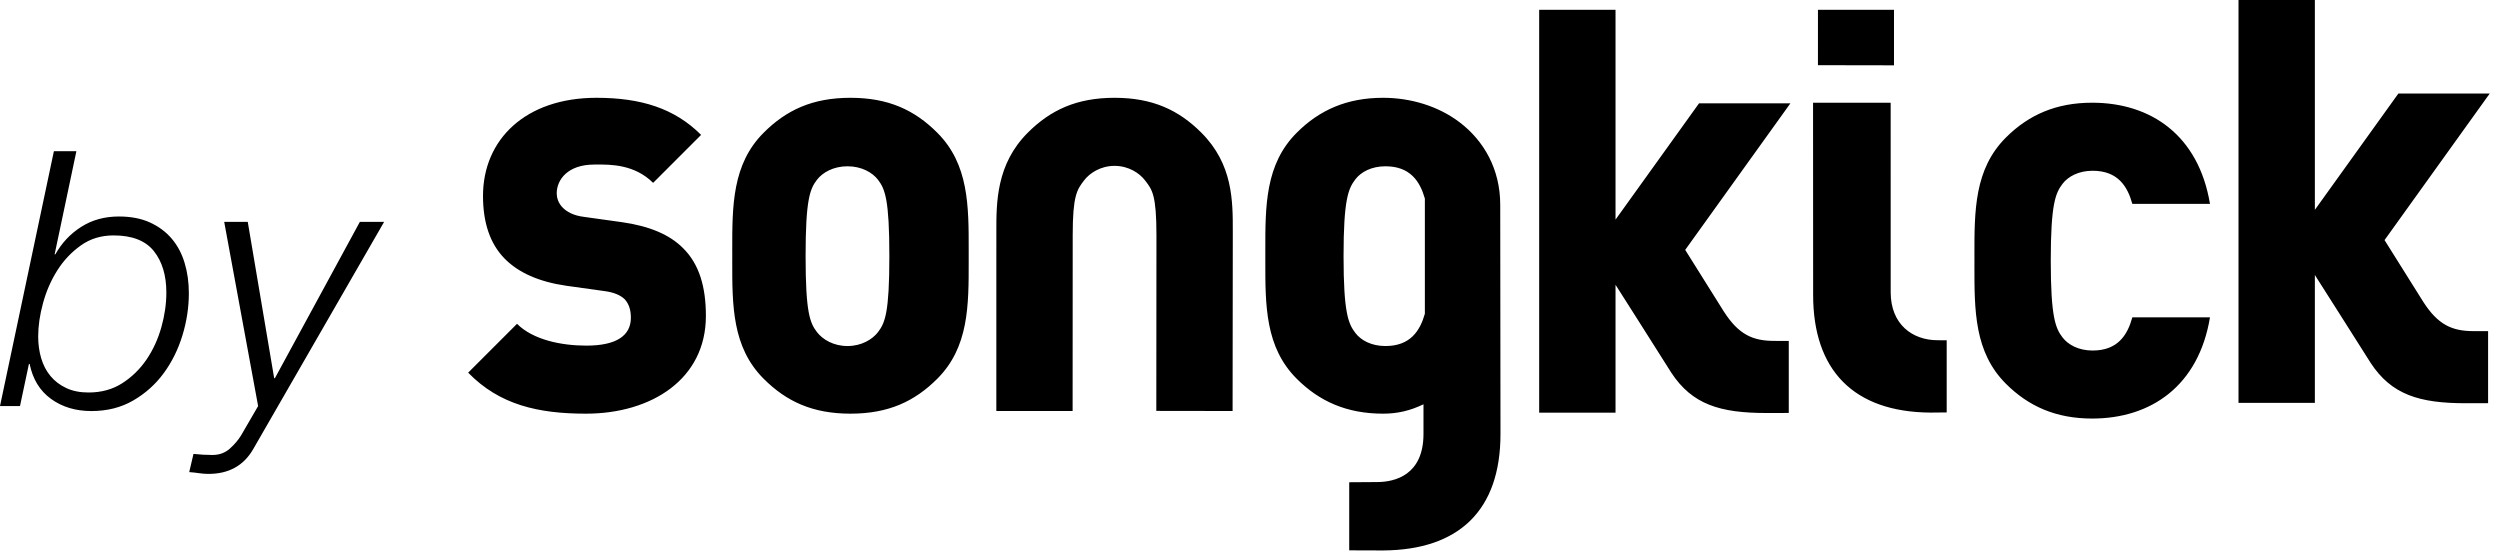
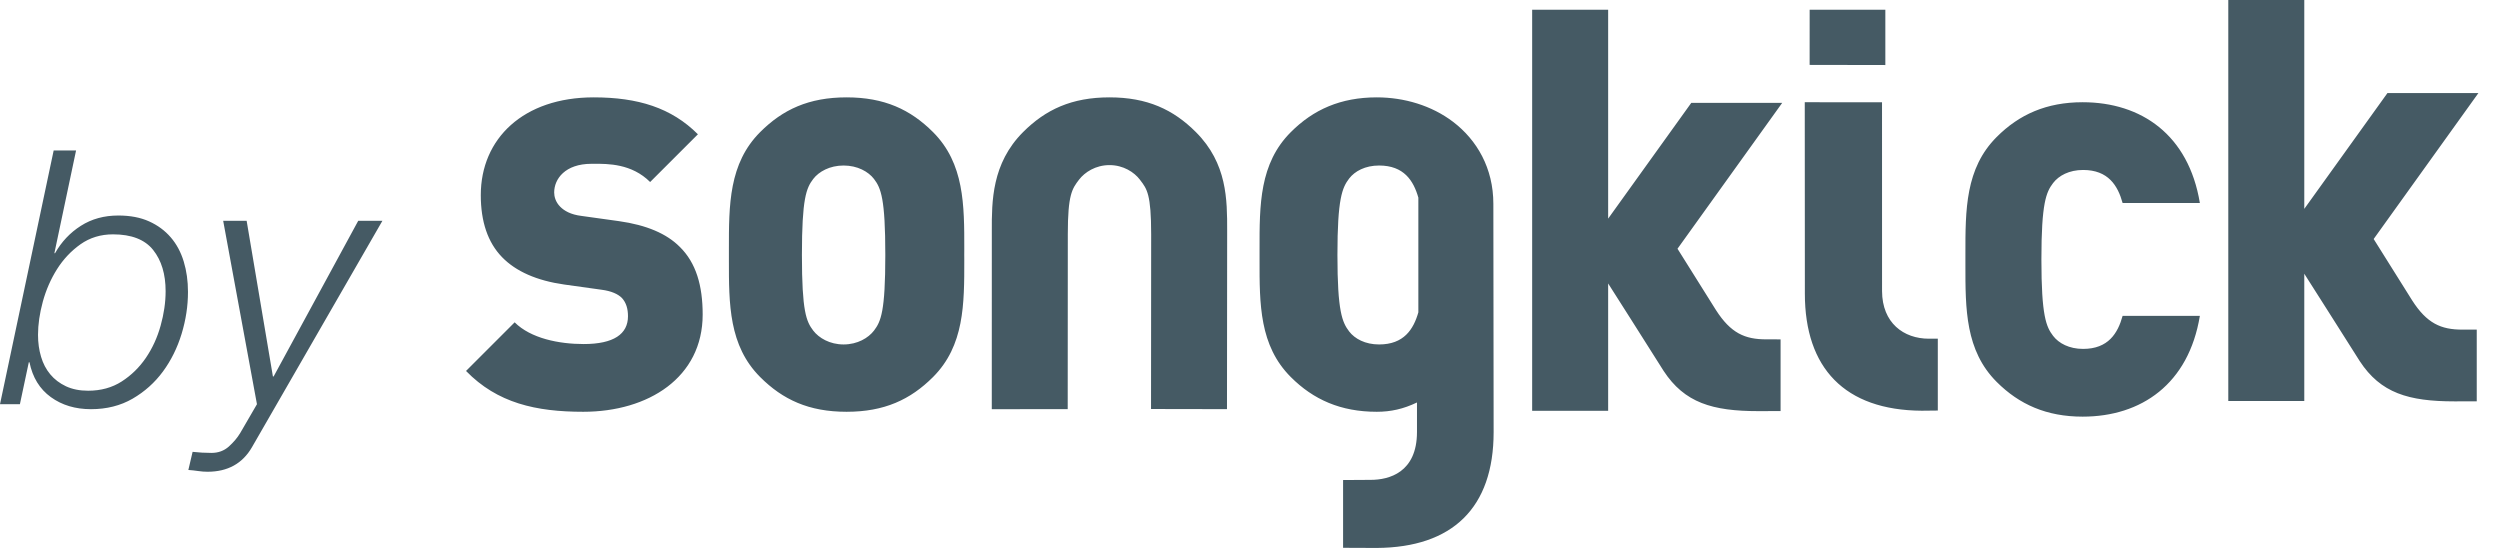
- <svg xmlns="http://www.w3.org/2000/svg" width="109" height="24" viewBox="0 0 109 24" fill="none">
-   <path fill-rule="evenodd" clip-rule="evenodd" d="M108.123 14.437C108.049 14.437 107.98 14.437 107.848 14.437C106.913 14.437 106.296 14.163 105.651 13.155C105.021 12.154 103.966 10.468 103.966 10.468L108.553 4.077H104.57L100.928 9.149V0H97.599V17.565H100.928V11.99C100.928 11.99 102.792 14.918 103.359 15.82C104.271 17.213 105.488 17.581 107.508 17.581L108.481 17.578V14.438C108.294 14.438 108.206 14.438 108.123 14.437H108.123ZM77.632 14.864H77.632C77.558 14.864 77.488 14.863 77.357 14.863C76.422 14.863 75.805 14.589 75.159 13.582C74.53 12.58 73.475 10.895 73.475 10.895L78.062 4.504H74.079L70.437 9.575V0.426H67.108V17.992H70.437V12.416C70.437 12.416 72.301 15.344 72.867 16.247C73.78 17.639 74.997 18.007 77.017 18.007L77.99 18.005V14.864C77.803 14.864 77.715 14.864 77.632 14.864ZM25.547 18.036C23.474 18.036 21.781 17.655 20.412 16.248L22.542 14.118C23.246 14.822 24.482 15.069 25.566 15.069C26.878 15.069 27.506 14.632 27.506 13.852C27.506 13.528 27.43 13.261 27.24 13.051C27.069 12.88 26.783 12.746 26.346 12.69L24.71 12.462C23.512 12.291 22.599 11.891 21.991 11.264C21.363 10.617 21.059 9.704 21.059 8.544C21.059 6.072 22.923 4.264 26.003 4.264C27.943 4.264 29.408 4.721 30.568 5.881L28.476 7.973C27.668 7.166 26.623 7.171 26.013 7.174C25.976 7.174 25.941 7.175 25.908 7.175C24.748 7.175 24.273 7.841 24.273 8.43C24.273 8.601 24.33 8.848 24.539 9.057C24.71 9.229 24.995 9.4 25.471 9.457L27.106 9.685C28.324 9.856 29.198 10.236 29.769 10.807C30.492 11.511 30.777 12.518 30.777 13.776C30.777 16.534 28.4 18.036 25.547 18.036ZM37.08 18.036C38.735 18.036 39.876 17.503 40.865 16.514C42.239 15.141 42.237 13.326 42.235 11.375L42.235 11.149L42.235 10.924C42.237 8.974 42.239 7.16 40.865 5.786C39.876 4.797 38.735 4.264 37.08 4.264C35.426 4.264 34.285 4.797 33.296 5.786C31.922 7.16 31.924 8.974 31.926 10.923L31.927 11.149L31.926 11.376C31.924 13.326 31.922 15.141 33.296 16.514C34.285 17.503 35.426 18.036 37.08 18.036ZM36.95 7.25C37.559 7.25 38.034 7.516 38.282 7.839C38.586 8.238 38.776 8.695 38.776 11.167C38.776 13.642 38.586 14.079 38.282 14.479C38.034 14.802 37.559 15.087 36.95 15.087C36.342 15.087 35.866 14.802 35.619 14.479C35.315 14.079 35.124 13.642 35.124 11.167C35.124 8.695 35.315 8.238 35.619 7.839C35.866 7.516 36.342 7.25 36.95 7.25ZM87.454 16.728C88.443 17.717 89.641 18.249 91.219 18.249C93.787 18.249 95.86 16.822 96.355 13.837H92.97C92.76 14.598 92.342 15.283 91.239 15.283C90.63 15.283 90.174 15.035 89.926 14.712C89.622 14.312 89.413 13.837 89.413 11.363C89.413 8.89 89.622 8.415 89.926 8.015C90.174 7.692 90.63 7.445 91.239 7.445C92.342 7.445 92.76 8.129 92.97 8.89H96.355C95.86 5.904 93.787 4.478 91.219 4.478C89.641 4.478 88.443 5.011 87.454 6C86.082 7.373 86.083 9.187 86.085 11.137L86.086 11.363L86.085 11.588C86.084 13.538 86.082 15.354 87.454 16.728ZM62.064 18.92V17.627C61.468 17.914 60.915 18.036 60.302 18.036C58.724 18.036 57.526 17.503 56.538 16.514C55.164 15.142 55.166 13.326 55.168 11.377L55.168 11.15L55.168 10.922C55.166 8.972 55.164 7.159 56.538 5.787C57.526 4.797 58.724 4.264 60.302 4.264C61.502 4.264 62.705 4.622 63.642 5.334C64.692 6.132 65.41 7.369 65.41 8.928L65.421 18.926C65.421 22.248 63.615 23.979 60.302 24L58.826 23.995V21.026L60.036 21.018C60.833 21.018 62.064 20.702 62.064 18.92ZM59.093 14.516C59.34 14.84 59.796 15.087 60.405 15.087C61.489 15.087 61.911 14.425 62.124 13.681V8.657C61.911 7.911 61.489 7.25 60.405 7.25C59.796 7.25 59.34 7.497 59.093 7.82C58.788 8.22 58.579 8.695 58.579 11.168C58.579 13.641 58.788 14.117 59.093 14.516ZM53.75 10.252L53.741 17.92L50.415 17.915L50.421 10.26C50.421 8.515 50.239 8.277 49.946 7.894L49.926 7.868C49.679 7.544 49.204 7.232 48.595 7.232C47.986 7.232 47.511 7.544 47.264 7.868C46.959 8.267 46.77 8.521 46.77 10.252L46.766 17.921L43.44 17.921L43.441 10.252L43.441 10.108C43.439 8.831 43.436 7.161 44.811 5.786C45.8 4.797 46.941 4.264 48.595 4.264C50.251 4.264 51.392 4.797 52.38 5.786C53.754 7.16 53.752 8.752 53.75 10.104L53.75 10.252ZM79.262 2.842L82.578 2.848V0.427L79.263 0.426L79.262 2.842ZM79.049 4.478L82.433 4.48L82.434 12.751C82.439 14.143 83.379 14.834 84.484 14.834L84.876 14.835V17.982L84.172 17.989C80.794 17.968 79.053 16.117 79.053 12.863L79.049 4.478ZM3.331 6.591H2.35L0 17.704H0.872L1.261 15.868H1.292C1.427 16.532 1.738 17.04 2.226 17.393C2.714 17.746 3.3 17.922 3.985 17.922C4.67 17.922 5.277 17.769 5.806 17.463C6.335 17.157 6.779 16.76 7.137 16.272C7.495 15.785 7.767 15.235 7.954 14.623C8.141 14.01 8.234 13.398 8.234 12.786C8.234 12.308 8.172 11.865 8.047 11.455C7.923 11.045 7.733 10.692 7.479 10.396C7.225 10.101 6.908 9.867 6.53 9.696C6.151 9.525 5.702 9.439 5.183 9.439C4.561 9.439 4.013 9.59 3.541 9.891C3.069 10.191 2.693 10.591 2.413 11.089H2.382L3.331 6.591ZM5.331 16.708C4.911 16.978 4.421 17.113 3.86 17.113C3.487 17.113 3.162 17.048 2.887 16.918C2.612 16.789 2.384 16.615 2.203 16.397C2.021 16.179 1.886 15.922 1.798 15.626C1.71 15.331 1.665 15.012 1.665 14.669C1.665 14.213 1.736 13.727 1.876 13.214C2.016 12.7 2.223 12.225 2.498 11.79C2.773 11.354 3.116 10.991 3.526 10.7C3.935 10.409 4.41 10.264 4.95 10.264C5.759 10.264 6.346 10.492 6.709 10.949C7.072 11.406 7.253 12.008 7.253 12.755C7.253 13.242 7.181 13.746 7.036 14.264C6.89 14.783 6.675 15.253 6.39 15.673C6.104 16.093 5.751 16.438 5.331 16.708ZM9.261 19.837C8.992 19.837 8.717 19.821 8.436 19.79L8.25 20.584C8.395 20.594 8.538 20.61 8.678 20.631C8.818 20.651 8.955 20.662 9.09 20.662C9.972 20.662 10.621 20.304 11.036 19.588L16.748 9.673H15.69L11.985 16.49H11.954L10.802 9.673H9.775L11.254 17.704L10.522 18.965C10.398 19.173 10.232 19.37 10.024 19.557C9.817 19.744 9.562 19.837 9.261 19.837Z" fill="black" />
+ <svg xmlns="http://www.w3.org/2000/svg" width="73" height="16" viewBox="0 0 73 16" fill="none">
+   <path fill-rule="evenodd" clip-rule="evenodd" d="M72.082 9.625C72.033 9.625 71.987 9.625 71.899 9.625C71.275 9.625 70.864 9.442 70.434 8.77C70.014 8.102 69.311 6.979 69.311 6.979L72.369 2.718H69.713L67.285 6.099V0H65.066V11.71H67.285V7.993C67.285 7.993 68.528 9.945 68.906 10.547C69.514 11.475 70.325 11.72 71.672 11.72L72.321 11.719V9.625C72.196 9.625 72.137 9.625 72.082 9.625ZM51.755 9.909C51.705 9.909 51.659 9.909 51.571 9.909C50.948 9.909 50.537 9.726 50.106 9.054C49.687 8.387 48.983 7.263 48.983 7.263L52.041 3.003H49.386L46.958 6.384V0.284H44.739V11.995H46.958V8.277C46.958 8.277 48.201 10.229 48.578 10.831C49.187 11.759 49.998 12.005 51.344 12.005L51.993 12.003V9.91C51.868 9.91 51.81 9.909 51.755 9.909ZM17.031 12.024C15.649 12.024 14.521 11.77 13.608 10.832L15.028 9.412C15.497 9.881 16.321 10.046 17.044 10.046C17.919 10.046 18.337 9.755 18.337 9.235C18.337 9.019 18.287 8.841 18.16 8.701C18.046 8.587 17.855 8.498 17.564 8.46L16.474 8.308C15.675 8.194 15.066 7.927 14.66 7.509C14.242 7.078 14.039 6.47 14.039 5.696C14.039 4.048 15.282 2.843 17.335 2.843C18.629 2.843 19.605 3.147 20.379 3.921L18.984 5.315C18.445 4.777 17.749 4.781 17.342 4.783L17.272 4.783C16.499 4.783 16.182 5.227 16.182 5.62C16.182 5.734 16.22 5.899 16.36 6.038C16.474 6.153 16.663 6.267 16.981 6.305L18.071 6.457C18.882 6.571 19.466 6.824 19.846 7.205C20.328 7.674 20.518 8.346 20.518 9.184C20.518 11.023 18.933 12.024 17.031 12.024ZM24.72 12.024C25.823 12.024 26.584 11.669 27.244 11.01C28.159 10.094 28.158 8.884 28.157 7.583L28.156 7.433L28.157 7.282C28.158 5.983 28.159 4.773 27.244 3.857C26.584 3.198 25.823 2.843 24.72 2.843C23.617 2.843 22.856 3.198 22.197 3.857C21.282 4.773 21.283 5.983 21.284 7.282L21.284 7.433L21.284 7.584C21.283 8.884 21.282 10.094 22.197 11.01C22.856 11.669 23.617 12.024 24.72 12.024ZM24.633 4.833C25.039 4.833 25.356 5.011 25.521 5.226C25.724 5.492 25.851 5.797 25.851 7.445C25.851 9.095 25.724 9.386 25.521 9.653C25.356 9.868 25.039 10.058 24.633 10.058C24.228 10.058 23.911 9.868 23.746 9.653C23.543 9.386 23.416 9.095 23.416 7.445C23.416 5.797 23.543 5.492 23.746 5.226C23.911 5.011 24.228 4.833 24.633 4.833ZM58.303 11.152C58.962 11.811 59.761 12.166 60.813 12.166C62.525 12.166 63.907 11.215 64.236 9.224H61.98C61.84 9.732 61.561 10.188 60.826 10.188C60.42 10.188 60.116 10.024 59.951 9.808C59.748 9.542 59.609 9.224 59.609 7.575C59.609 5.927 59.748 5.61 59.951 5.344C60.116 5.128 60.42 4.963 60.826 4.963C61.561 4.963 61.84 5.42 61.98 5.927H64.236C63.907 3.936 62.525 2.985 60.813 2.985C59.761 2.985 58.962 3.34 58.303 4C57.388 4.915 57.389 6.125 57.39 7.425L57.39 7.575L57.39 7.726C57.389 9.026 57.388 10.236 58.303 11.152ZM41.376 12.613V11.752C40.978 11.943 40.61 12.024 40.202 12.024C39.149 12.024 38.35 11.669 37.692 11.01C36.776 10.095 36.777 8.884 36.779 7.585L36.779 7.433L36.779 7.281C36.777 5.981 36.776 4.773 37.692 3.858C38.35 3.198 39.149 2.843 40.202 2.843C41.001 2.843 41.803 3.081 42.428 3.556C43.128 4.088 43.606 4.912 43.606 5.952L43.614 12.617C43.614 14.832 42.41 15.986 40.202 16L39.218 15.996V14.017L40.024 14.012C40.555 14.012 41.376 13.802 41.376 12.613ZM39.395 9.678C39.56 9.893 39.864 10.058 40.27 10.058C40.993 10.058 41.274 9.617 41.416 9.12V5.771C41.274 5.274 40.993 4.833 40.27 4.833C39.864 4.833 39.56 4.998 39.395 5.213C39.192 5.48 39.053 5.797 39.053 7.445C39.053 9.094 39.192 9.411 39.395 9.678ZM35.833 6.835L35.828 11.947L33.61 11.943L33.614 6.84C33.614 5.677 33.493 5.518 33.297 5.263L33.284 5.245C33.12 5.03 32.803 4.821 32.397 4.821C31.991 4.821 31.674 5.03 31.509 5.245C31.306 5.511 31.18 5.681 31.18 6.834L31.177 11.947L28.96 11.948L28.961 6.834L28.961 6.739C28.959 5.887 28.958 4.774 29.874 3.857C30.533 3.198 31.294 2.843 32.397 2.843C33.5 2.843 34.261 3.198 34.92 3.857C35.836 4.773 35.834 5.835 35.833 6.736L35.833 6.835ZM52.841 1.895L55.052 1.899V0.285L52.842 0.284L52.841 1.895ZM52.699 2.985L54.955 2.986L54.956 8.501C54.959 9.429 55.586 9.89 56.323 9.89L56.584 9.89V11.988L56.115 11.993C53.863 11.979 52.702 10.745 52.702 8.575L52.699 2.985ZM2.221 4.394H1.567L0 11.803H0.581L0.841 10.579H0.861C0.951 11.021 1.159 11.36 1.484 11.595C1.809 11.831 2.2 11.948 2.656 11.948C3.113 11.948 3.518 11.846 3.871 11.642C4.223 11.438 4.519 11.173 4.758 10.848C4.997 10.523 5.178 10.156 5.303 9.748C5.427 9.34 5.489 8.932 5.489 8.524C5.489 8.206 5.448 7.91 5.365 7.637C5.282 7.363 5.156 7.128 4.986 6.931C4.817 6.734 4.606 6.578 4.353 6.464C4.101 6.35 3.801 6.293 3.456 6.293C3.04 6.293 2.676 6.393 2.361 6.594C2.046 6.794 1.795 7.061 1.608 7.393H1.588L2.221 4.394ZM3.554 11.139C3.274 11.319 2.947 11.409 2.573 11.409C2.324 11.409 2.108 11.365 1.925 11.279C1.742 11.192 1.589 11.077 1.468 10.931C1.347 10.786 1.257 10.615 1.199 10.418C1.14 10.22 1.11 10.008 1.11 9.779C1.11 9.475 1.157 9.152 1.25 8.809C1.344 8.467 1.482 8.15 1.665 7.86C1.849 7.569 2.077 7.327 2.35 7.133C2.624 6.94 2.94 6.843 3.3 6.843C3.839 6.843 4.23 6.995 4.472 7.299C4.715 7.604 4.836 8.005 4.836 8.503C4.836 8.828 4.787 9.164 4.69 9.51C4.594 9.856 4.45 10.169 4.26 10.449C4.069 10.729 3.834 10.959 3.554 11.139ZM6.174 13.225C5.994 13.225 5.811 13.214 5.624 13.194L5.5 13.723C5.597 13.73 5.692 13.74 5.785 13.754C5.879 13.768 5.97 13.775 6.06 13.775C6.648 13.775 7.081 13.536 7.357 13.059L11.166 6.448H10.46L7.99 10.993H7.969L7.202 6.448H6.517L7.503 11.803L7.015 12.643C6.932 12.782 6.821 12.913 6.683 13.038C6.544 13.162 6.375 13.225 6.174 13.225Z" fill="#455A64" />
</svg>
